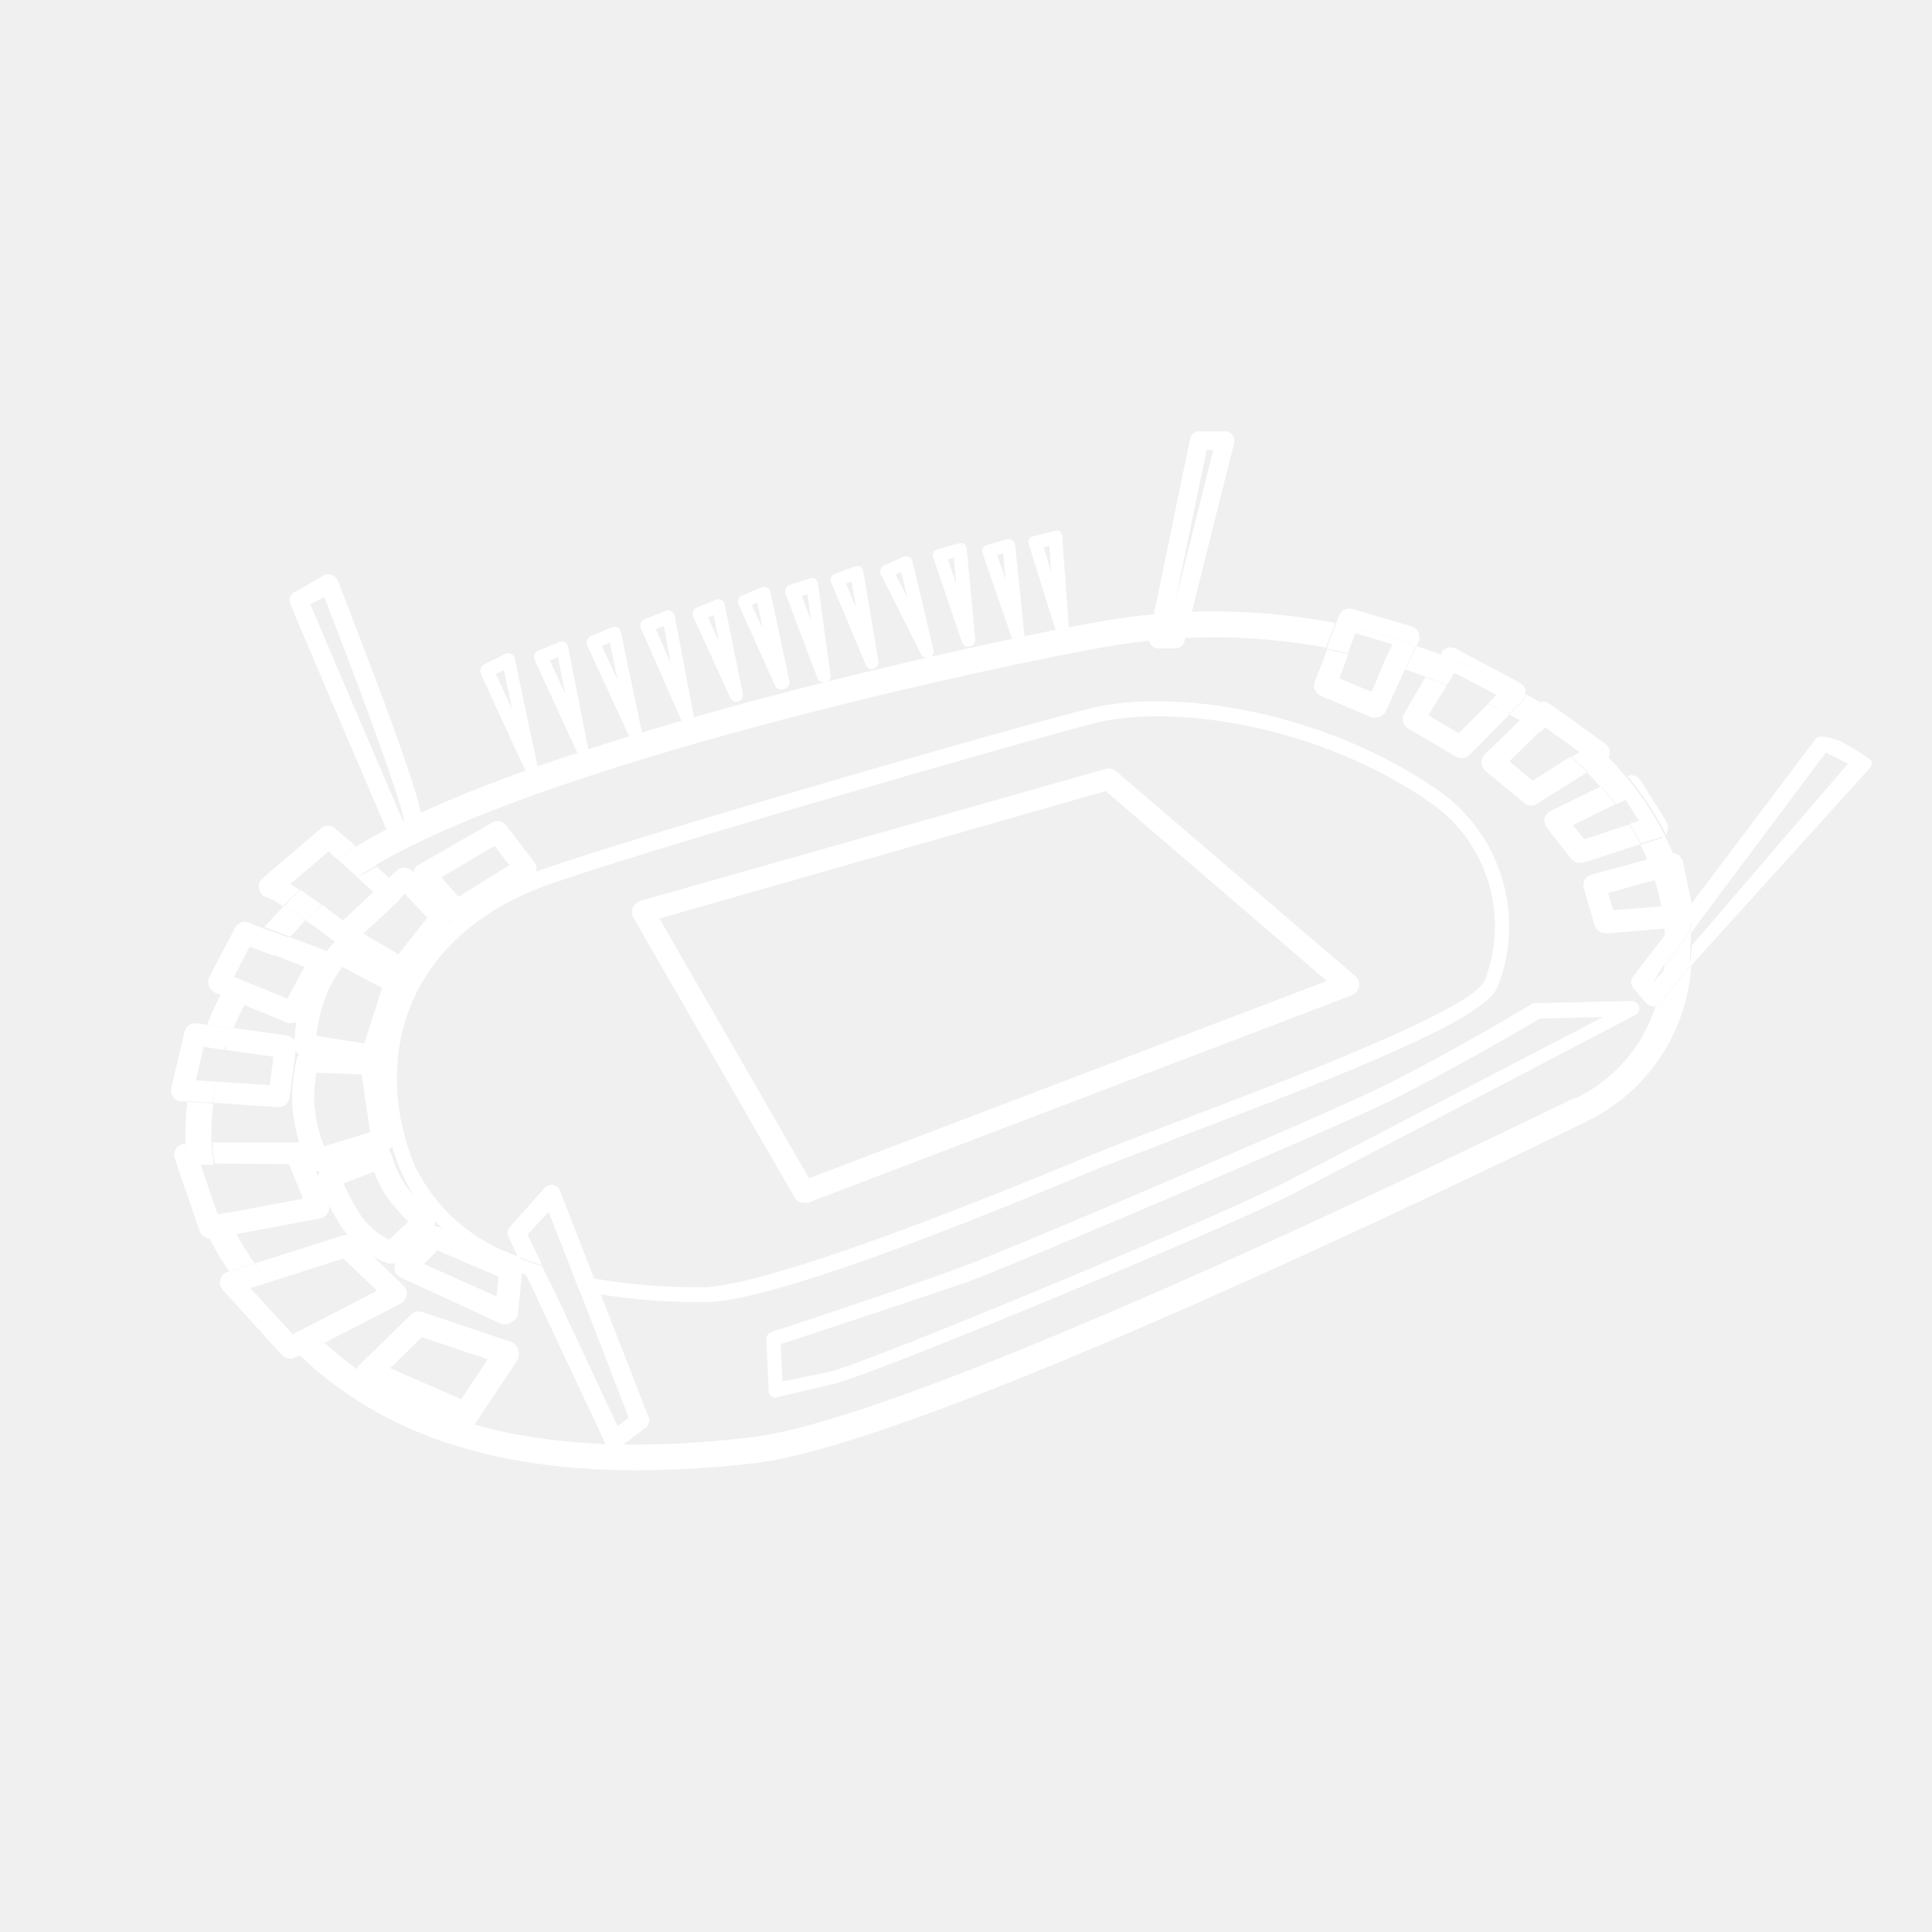
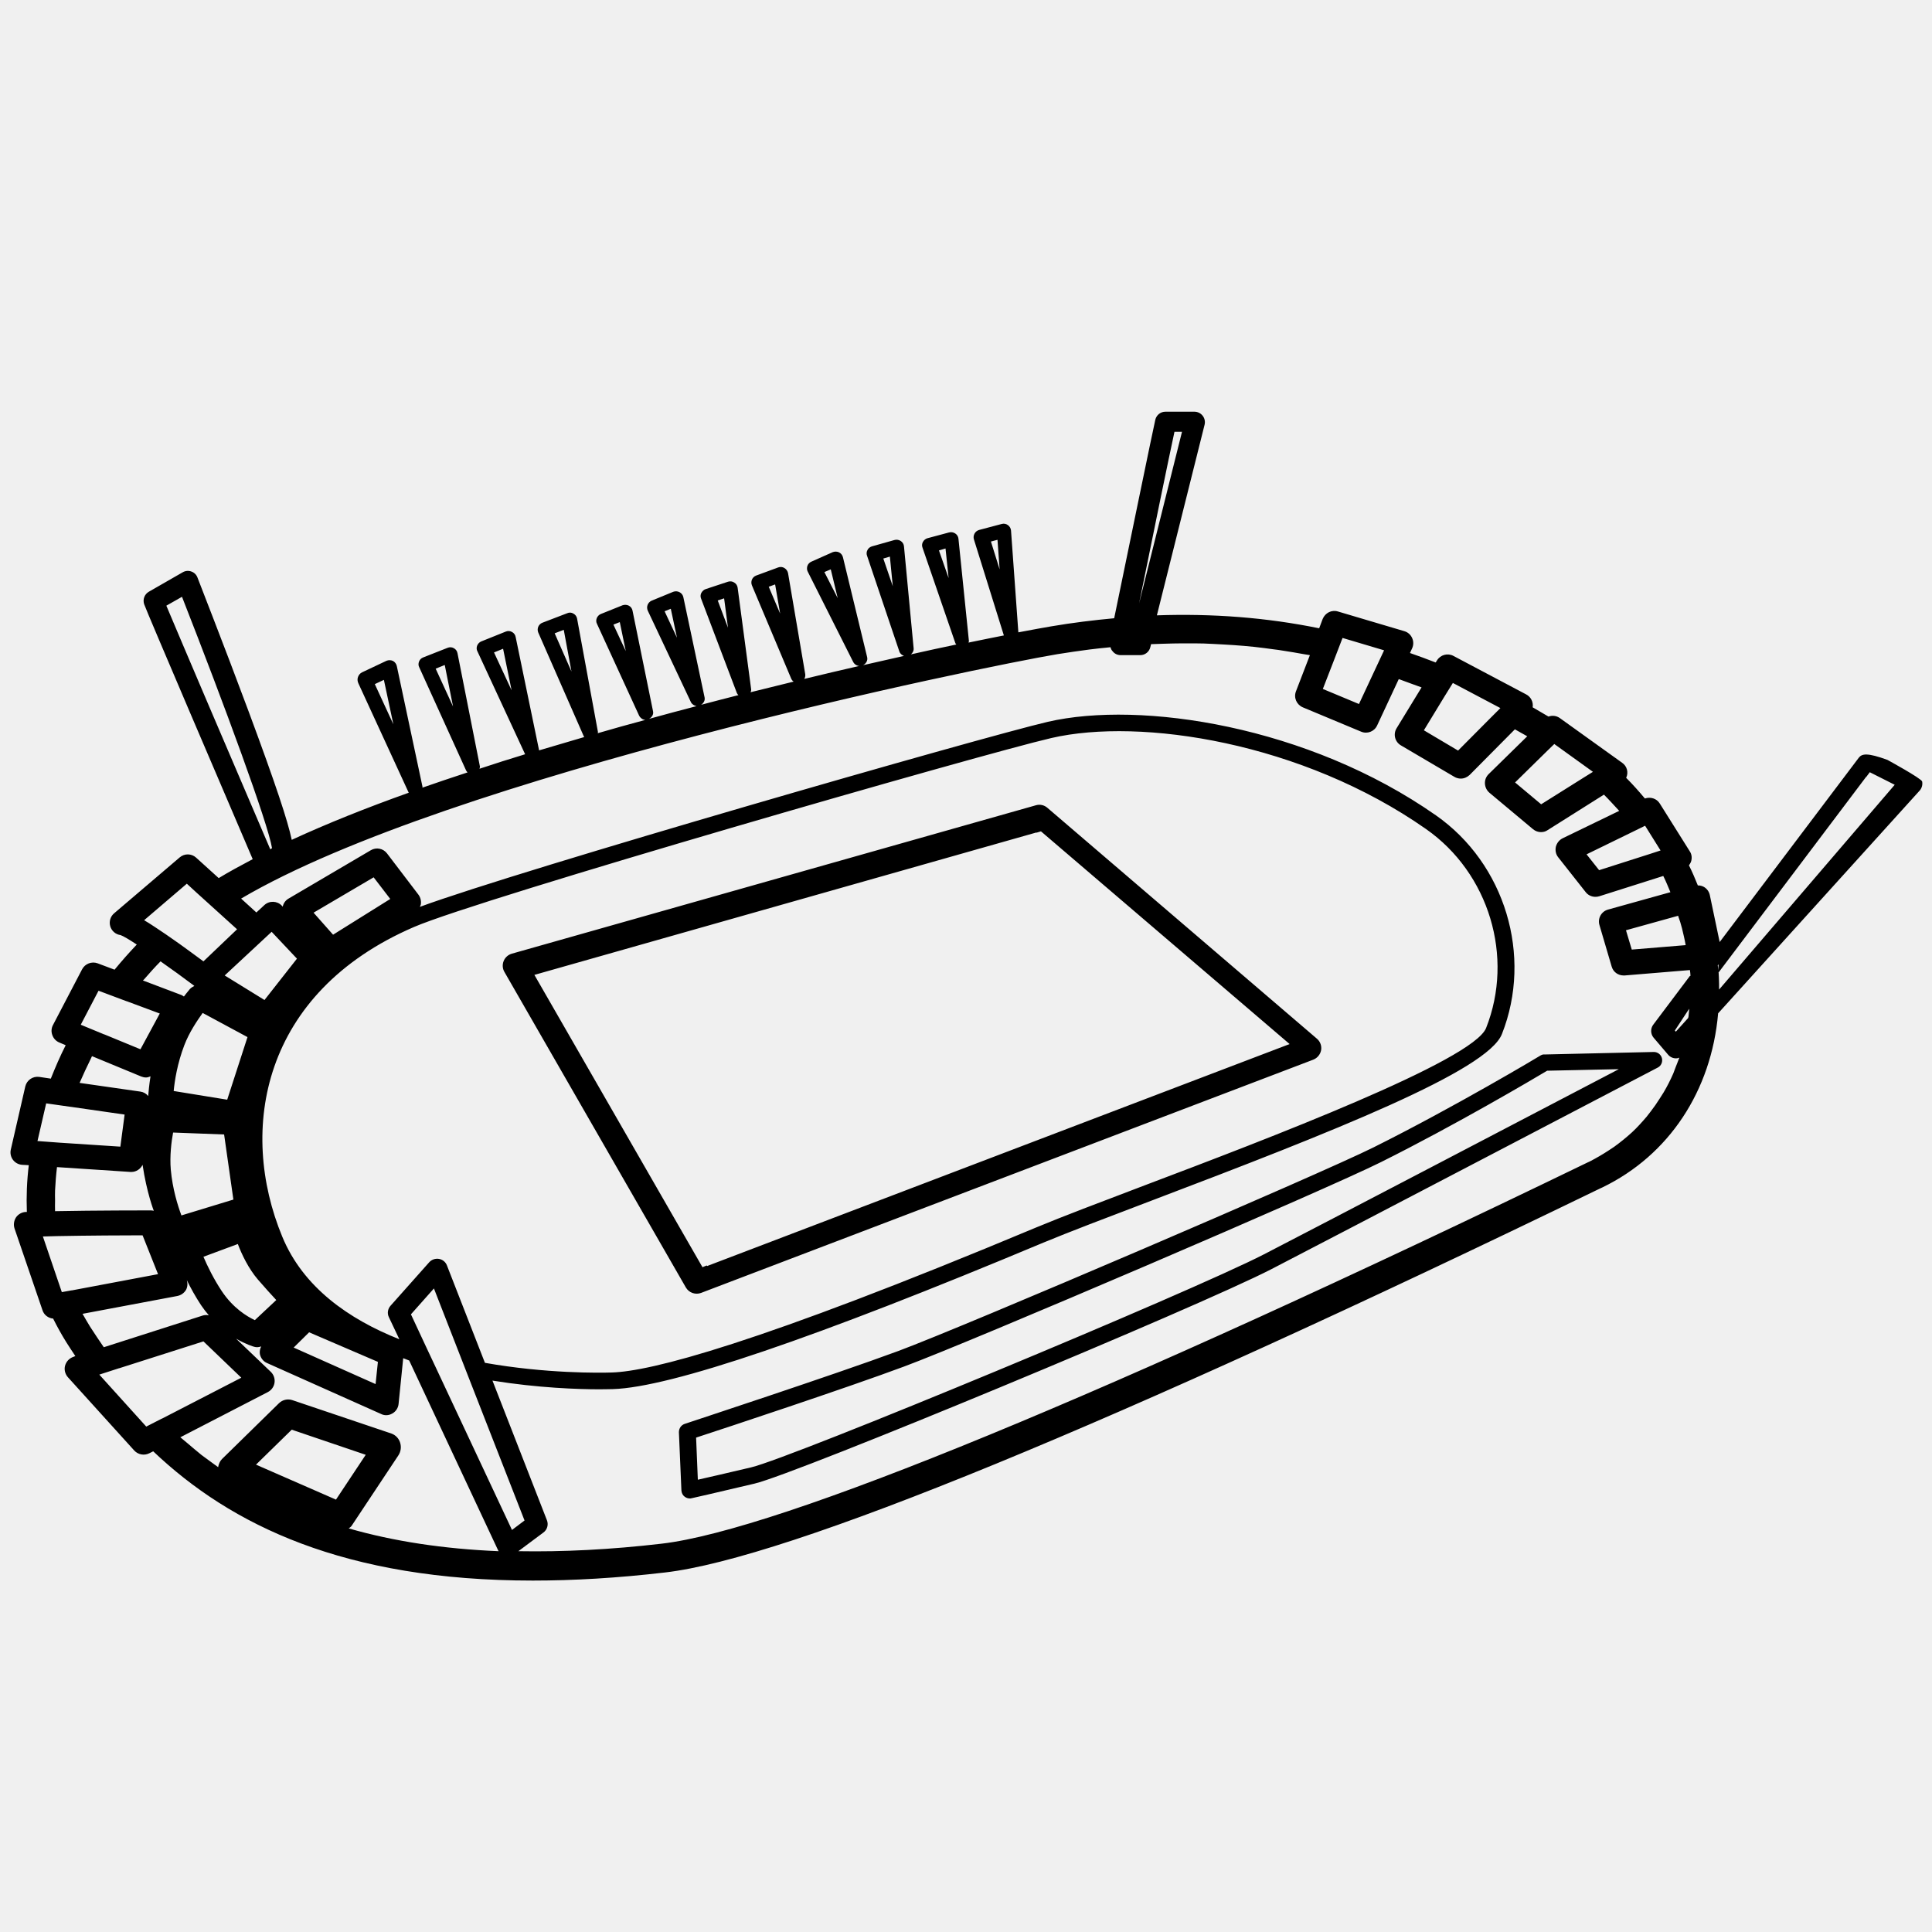
- <svg xmlns="http://www.w3.org/2000/svg" id="Layer_1" data-name="Layer 1" viewBox="0 0 91.56 91.56">
-   <defs>
-     <style>.cls-1{fill:#fff;}.cls-2{fill:none;}</style>
-   </defs>
-   <path class="cls-1" d="M18.87,39.94a.43.43,0,0,1-.4-.27c-.77-1.79-4.62-10.77-4.72-11.08a.43.43,0,0,1,.19-.52l1.44-.82a.45.45,0,0,1,.36,0,.43.43,0,0,1,.26.25s1.11,2.83,2.15,5.62c2.21,6,2,6.1,1.7,6.35a4,4,0,0,1-.84.48Zm-4.16-11.3c.57,1.36,2.77,6.51,4.38,10.26l.07,0c-.17-1-2-6-3.79-10.6Z" />
-   <path class="cls-1" d="M55.71,30.73h-.82a.44.44,0,0,1-.43-.53c.08-.36,1.85-9,1.95-9.43a.44.44,0,0,1,.42-.33h1.23a.44.44,0,0,1,.43.54L56.13,30.4A.44.44,0,0,1,55.71,30.73Zm1.48-9.41c-.23,1.08-.94,4.5-1.5,7.23l1.81-7.23Z" />
-   <path class="cls-1" d="M38.11,57a.52.52,0,0,1-.46-.26L30,43.46A.53.53,0,0,1,30,43a.54.54,0,0,1,.35-.31L52.4,36.44a.52.52,0,0,1,.48.1l11.36,9.73a.52.52,0,0,1,.17.49.54.54,0,0,1-.33.4L38.29,57A.57.57,0,0,1,38.11,57ZM31.25,43.53l7.09,12.31,24.54-9.35-10.48-9Z" />
-   <path class="cls-2" d="M19,42.26a.51.51,0,0,1-.16.39l-2.15,2a.5.5,0,0,1-.67,0c-.5-.37-1-.76-1.54-1.11a16.19,16.19,0,0,0-3.72,6A10.77,10.77,0,0,0,11.5,59a18.76,18.76,0,0,0,7.86,7.36c4.13,2,9.43,2.56,16.22,1.77,5-.57,18.82-6.28,39-16.07l.09,0a7.7,7.7,0,0,0,4.23-7c.07-4.45-2.82-8.74-7.52-11.2a28.85,28.85,0,0,0-19.16-3.11c-3.17.53-25.61,5.13-34.39,10.3l1,.89A.49.49,0,0,1,19,42.26Z" />
-   <path class="cls-2" d="M15.57,40.35l-1.81,1.54.44.28A17.5,17.5,0,0,1,16,40.73Z" />
-   <path class="cls-2" d="M17.69,42.27l-.77-.7a16.44,16.44,0,0,0-1.68,1.31l1,.75Z" />
-   <path class="cls-1" d="M14.2,42.17l-.44-.28,1.81-1.54.41.38.61-.41.3-.19-1-.86a.51.51,0,0,0-.69,0l-2.76,2.35a.53.53,0,0,0,.27.92,4.77,4.77,0,0,1,.69.4C13.68,42.67,13.94,42.41,14.2,42.17Zm-1.38.36Z" />
-   <path class="cls-1" d="M16.92,41.57l.77.7-1.42,1.36-1-.75c-.27.24-.52.49-.78.74.5.35,1,.74,1.54,1.11a.5.5,0,0,0,.67,0l2.15-2a.51.51,0,0,0,.16-.39.49.49,0,0,0-.17-.38l-1-.89-.59.36Z" />
-   <path class="cls-1" d="M16,40.73l.94.84.33-.22.59-.36-.95-.86-.3.19Z" />
-   <path class="cls-1" d="M15.24,42.88c-.41-.29-.76-.53-1-.71-.26.24-.52.5-.76.76l1,.69C14.72,43.37,15,43.12,15.24,42.88Z" />
-   <path class="cls-2" d="M14.43,45.82,13,45.3a16.29,16.29,0,0,0-.94,1.4l1.53.63Z" />
-   <path class="cls-1" d="M14.46,43.62l-1-.69c-.33.34-.64.69-.94,1l1.22.46C14,44.16,14.21,43.89,14.46,43.62Z" />
-   <path class="cls-1" d="M11.78,43.72a.51.51,0,0,0-.64.25L9.91,46.32a.51.51,0,0,0,0,.42.55.55,0,0,0,.29.31l.27.11A18.2,18.2,0,0,1,12.5,44Z" />
-   <path class="cls-1" d="M14.43,45.82l-.81,1.51-1.53-.63c-.18.31-.35.61-.51.93l2.07.85a.51.51,0,0,0,.2,0,.52.52,0,0,0,.46-.27l1.34-2.46a.54.54,0,0,0,0-.43.53.53,0,0,0-.31-.31l-1.65-.61c-.24.28-.47.56-.69.86Z" />
-   <path class="cls-1" d="M12.09,46.7l-1-.4.74-1.44L13,45.3c.22-.3.45-.58.69-.86L12.5,44a18.2,18.2,0,0,0-2.06,3.18l1.14.47C11.74,47.31,11.91,47,12.09,46.7Z" />
-   <path class="cls-2" d="M13,50.08l-2.27-.32a12,12,0,0,0-.41,1.5l2.5.17Z" />
-   <path class="cls-1" d="M11.58,47.63l-1.14-.47q-.34.69-.63,1.41l1.25.18C11.22,48.37,11.39,48,11.58,47.63Z" />
-   <path class="cls-1" d="M9.81,48.57l-.49-.07a.52.52,0,0,0-.58.4l-.62,2.66a.54.54,0,0,0,.09.43.51.51,0,0,0,.39.21l.28,0a15,15,0,0,1,.7-3C9.66,49,9.73,48.77,9.81,48.57Z" />
-   <path class="cls-1" d="M10.69,49.76l2.27.32-.18,1.35-2.5-.17c-.07.35-.13.7-.17,1l3.09.21h0a.52.52,0,0,0,.52-.46l.31-2.35a.53.53,0,0,0-.45-.59l-2.56-.36c-.11.27-.22.55-.32.83C10.72,49.64,10.71,49.7,10.69,49.76Z" />
-   <path class="cls-1" d="M10.28,51.26l-1-.06.37-1.59,1,.15c0-.06,0-.12.05-.18.1-.28.21-.56.32-.83l-1.25-.18c-.08.2-.15.41-.23.61a15,15,0,0,0-.7,3l1.23.08C10.15,52,10.21,51.61,10.28,51.26Z" />
-   <path class="cls-2" d="M13.7,55.17l-3.58,0a9.64,9.64,0,0,0,.6,2.29l3.64-.68Z" />
-   <path class="cls-1" d="M10.11,52.3l-1.23-.08a11.94,11.94,0,0,0-.08,2l1.22,0A11.7,11.7,0,0,1,10.11,52.3Z" />
-   <path class="cls-1" d="M13.7,55.17l.66,1.64-3.64.68a8,8,0,0,0,.46,1l4-.75a.53.53,0,0,0,.39-.71l-1-2.56a.53.53,0,0,0-.49-.33c-.13,0-2.4,0-4,0,0,.35.05.7.1,1Z" />
-   <path class="cls-1" d="M8.75,54.2a.51.51,0,0,0-.4.23.5.5,0,0,0-.07.46l1.18,3.45a.53.53,0,0,0,.45.35,11.06,11.06,0,0,1-1.11-4.5Z" />
-   <path class="cls-1" d="M10.06,58.69l1.12-.22a8,8,0,0,1-.46-1l-.41.08-.8-2.35.61,0c0-.34-.08-.69-.1-1l-1.22,0a11.06,11.06,0,0,0,1.11,4.5h.15Z" />
-   <path class="cls-2" d="M16.27,59.64l-3.55,1.14a21.3,21.3,0,0,0,1.8,2.12l3.35-1.73Z" />
-   <path class="cls-1" d="M11.5,59c-.11-.18-.22-.37-.32-.56l-1.12.22H9.91c.17.34.36.67.56,1l.39.59,1.21-.39C11.88,59.61,11.69,59.32,11.5,59Z" />
-   <path class="cls-1" d="M16.27,59.64l1.6,1.53L14.52,62.9c.26.27.53.52.8.77L19,61.77a.52.52,0,0,0,.27-.4.51.51,0,0,0-.15-.45l-2.36-2.25a.52.52,0,0,0-.52-.12l-4.18,1.33c.22.31.43.61.65.9Z" />
-   <path class="cls-1" d="M10.86,60.27l-.07,0a.56.56,0,0,0-.35.37.55.55,0,0,0,.12.49l2.8,3.09a.56.56,0,0,0,.39.17.5.5,0,0,0,.24-.06l.16-.08A23.06,23.06,0,0,1,10.86,60.27Z" />
-   <path class="cls-1" d="M14.52,62.9l-.65.33-2-2.18.83-.27c-.22-.29-.43-.59-.65-.9l-1.21.39a23.06,23.06,0,0,0,3.29,4l1.17-.6C15.05,63.42,14.78,63.17,14.52,62.9Z" />
-   <path class="cls-1" d="M22.06,67.66a.54.54,0,0,1-.21,0l-4.62-2a.57.57,0,0,1-.34-.45.62.62,0,0,1,.17-.55l2.41-2.35a.52.52,0,0,1,.55-.13l4.18,1.41a.57.57,0,0,1,.36.38.61.61,0,0,1-.07.54l-2,3A.57.57,0,0,1,22.06,67.66Zm-3.57-2.82,3.37,1.47,1.25-1.89L20,63.37Z" />
-   <path class="cls-2" d="M65,32.79l.65-1.38c-.57-.17-1.14-.32-1.71-.46l-.46,1.2Z" />
-   <path class="cls-1" d="M67.23,30.42a.56.56,0,0,0,0-.44.53.53,0,0,0-.33-.29l-2.8-.83a.52.52,0,0,0-.64.32l-.15.38a28.78,28.78,0,0,1,3.83,1.06Z" />
-   <path class="cls-1" d="M65,32.79l-1.52-.64L63.9,31l-1-.22-.59,1.52a.53.53,0,0,0,.29.68L65,34a.51.51,0,0,0,.2,0,.53.53,0,0,0,.48-.3l.91-2-1-.32Z" />
-   <path class="cls-1" d="M63.31,29.56l-.44,1.17,1,.22.37-.94,1.75.52-.41.88,1,.32.53-1.11A28.78,28.78,0,0,0,63.31,29.56Z" />
-   <polygon class="cls-2" points="67.69 33.9 69.13 34.75 70.91 32.95 68.91 31.9 67.69 33.9" />
-   <path class="cls-2" d="M69.13,34.75l1.38-1.39c-.65-.32-1.3-.61-2-.88l-.87,1.42Z" />
-   <path class="cls-1" d="M67.14,30.62l-.53,1.11,1,.35L68.22,31C67.86,30.88,67.5,30.74,67.14,30.62Z" />
-   <path class="cls-1" d="M72.3,32.9a.43.43,0,0,0,0-.16.49.49,0,0,0-.27-.38L69,30.74a.53.53,0,0,0-.7.19l0,.09A35.11,35.11,0,0,1,72,32.72Z" />
-   <path class="cls-1" d="M70.51,33.36l-1.38,1.39-1.44-.85.87-1.42-1-.4-1,1.72a.54.54,0,0,0-.07.41.57.57,0,0,0,.25.32L69,35.86a.5.5,0,0,0,.27.07.53.53,0,0,0,.37-.15l1.9-1.92-.1-.06Z" />
-   <path class="cls-1" d="M72.3,32.9,72,32.72A35.11,35.11,0,0,0,68.22,31l-.65,1.06,1,.4.35-.58,2,1.05-.4.41.88.44.1.06.67-.67A.53.53,0,0,0,72.3,32.9Z" />
-   <polygon class="cls-2" points="71.53 36.09 72.64 37.01 74.83 35.64 73.19 34.47 71.53 36.09" />
-   <path class="cls-1" d="M52,29.48c-3.24.54-26.41,5.3-35.14,10.65l.95.86c8.78-5.17,31.22-9.77,34.39-10.3a29.23,29.23,0,0,1,10.64,0l.44-1.17A30.7,30.7,0,0,0,52,29.48Z" />
-   <path class="cls-2" d="M72.64,37l1.81-1.14a14.76,14.76,0,0,0-1.52-1.15l-1.4,1.37Z" />
-   <path class="cls-1" d="M73,33.29l-.67-.39a.53.53,0,0,1-.14.29l-.67.67.53.29.75-.74A.59.59,0,0,1,73,33.29Z" />
-   <path class="cls-1" d="M76.24,35.87a.41.41,0,0,0,.05-.19.52.52,0,0,0-.22-.44l-2.62-1.88a.5.5,0,0,0-.48-.07A16.85,16.85,0,0,1,76.24,35.87Z" />
-   <path class="cls-1" d="M72.64,37l-1.11-.92,1.4-1.37c-.29-.2-.6-.39-.91-.57l-1.64,1.6a.54.54,0,0,0,0,.78l1.85,1.53a.51.51,0,0,0,.33.13.47.47,0,0,0,.28-.09l2.38-1.49c-.25-.25-.52-.5-.8-.74Z" />
-   <path class="cls-1" d="M76.24,35.87A16.85,16.85,0,0,0,73,33.29a.59.59,0,0,0-.2.12l-.75.74c.31.18.62.37.91.57l.26-.25,1.64,1.17-.38.23c.28.24.55.49.8.74l.8-.5A.5.5,0,0,0,76.24,35.87Z" />
-   <path class="cls-2" d="M75.08,39.78l2.14-.68c-.2-.33-.42-.65-.65-1l-2,1Z" />
-   <path class="cls-1" d="M77,36.75c-.25-.3-.51-.59-.79-.88a.5.5,0,0,1-.19.24l-.8.5c.22.22.43.45.64.69L77,36.77Z" />
-   <path class="cls-2" d="M78.27,46.55l0,0,.54-.67c0-.05,0-.11,0-.17Z" />
-   <path class="cls-2" d="M86.75,36.07l-.42-.21L80.11,44.1c0,.08,0,.15,0,.23Z" />
-   <path class="cls-1" d="M78.31,46.59l0,0,.63-1a3.7,3.7,0,0,0,0-.58c0-.24,0-.49,0-.74l-1.54,2a.44.44,0,0,0,0,.55l.61.71a.44.44,0,0,0,.33.16h0a.28.28,0,0,0,.13,0A7.74,7.74,0,0,0,78.84,46Z" />
-   <path class="cls-1" d="M88.69,36.05a10.56,10.56,0,0,0-1.46-.92c-.85-.31-1.07-.26-1.2-.09l-5.89,7.81c.07.42-.07.93,0,1.35l6.39-8.54,1.05.53-7.41,8.63c0,.23-.06.8-.08,1l8.55-9.45A.4.4,0,0,0,88.69,36.05Z" />
-   <path class="cls-1" d="M78.85,45.92l1.28-1.59c0-.08,0-.15,0-.23l-1.24,1.65C78.86,45.81,78.86,45.87,78.85,45.92Z" />
-   <path class="cls-1" d="M78.46,47.69a7.32,7.32,0,0,1-3.78,4.36l-.09,0c-20.19,9.79-34,15.5-39,16.07-6.79.79-12.09.21-16.22-1.77a16.76,16.76,0,0,1-4-2.72l-1.17.6c3.27,3.11,8.07,5.45,16,5.45a49.22,49.22,0,0,0,5.57-.34c5.18-.6,18.8-6.2,39.4-16.18l.09-.05a8.79,8.79,0,0,0,4.89-7.39l-1.44,1.79A.41.41,0,0,1,78.46,47.69Z" />
-   <path class="cls-1" d="M78.88,39.57a.45.45,0,0,1-.25.18l-.89.28a11.06,11.06,0,0,1,1.16,4.23L80,42.85A12.14,12.14,0,0,0,78.88,39.57Z" />
-   <path class="cls-1" d="M78.87,45.75l1.24-1.65A10.65,10.65,0,0,0,80,42.85L78.9,44.26c0,.25,0,.5,0,.74S78.89,45.51,78.87,45.75Z" />
-   <path class="cls-1" d="M80.13,44.33l-1.28,1.59a8.44,8.44,0,0,1-.39,1.77.41.41,0,0,0,.2-.14l1.44-1.79c0-.24,0-.49,0-.74S80.14,44.56,80.13,44.33Z" />
-   <path class="cls-1" d="M79,39.43a.48.48,0,0,0,0-.45l-1.25-2a.54.54,0,0,0-.63-.21,13.7,13.7,0,0,1,1.85,2.82A.47.47,0,0,0,79,39.43Z" />
-   <path class="cls-1" d="M75.08,39.78l-.53-.67,2-1c-.21-.29-.44-.57-.68-.84l-2.38,1.16a.53.53,0,0,0-.29.35.56.56,0,0,0,.1.44l1.16,1.47a.54.54,0,0,0,.41.2.45.45,0,0,0,.16,0L77.74,40c-.15-.31-.33-.62-.52-.93Z" />
-   <path class="cls-1" d="M78.88,39.57A13.7,13.7,0,0,0,77,36.75l0,0-1.09.53c.24.27.47.55.68.84l.45-.22.64,1-.44.14c.19.31.37.62.52.93l.89-.28A.45.45,0,0,0,78.88,39.57Z" />
-   <path class="cls-1" d="M76.07,44.22a.52.52,0,0,1-.5-.37l-.51-1.74a.52.52,0,0,1,.36-.66l3.68-1a.52.52,0,0,1,.42.06.53.53,0,0,1,.24.34l.51,2.45a.52.52,0,0,1-.09.42.49.49,0,0,1-.38.21l-3.68.31Zm.14-1.9.24.82,2.67-.22-.28-1.33Z" />
-   <path class="cls-2" d="M25,58.51,25.69,60q.72.22,1.44.39L26,57.42Z" />
-   <path class="cls-2" d="M29.27,67.59l.53-.4-2.37-6.08q-.67-.13-1.35-.33Z" />
-   <path class="cls-2" d="M24.17,58.14l1.64-1.84a.43.43,0,0,1,.4-.14.44.44,0,0,1,.33.27l1.6,4.11a28.36,28.36,0,0,0,5.35.41c1.61-.05,6-1.15,17.89-6.11,1.06-.45,2.68-1.06,4.54-1.77,5.19-2,13.86-5.26,14.4-6.64a7.13,7.13,0,0,0-2.53-8.38c-5.22-3.65-12-4.7-15.79-3.84-2.89.67-24.08,6.77-26.85,8-6.43,2.77-7.42,8.55-5.55,13a8.34,8.34,0,0,0,4.94,4.32l-.44-.93A.44.44,0,0,1,24.17,58.14Z" />
-   <path class="cls-1" d="M68.19,37.48c-5.39-3.77-12.44-4.85-16.35-3.95-2.9.67-24.18,6.8-27,8C18,44.49,17,50.68,19,55.5c1.07,2.56,3.45,4.06,6,4.94l-.41-.89a8.34,8.34,0,0,1-4.94-4.32c-1.87-4.5-.88-10.28,5.55-13,2.77-1.2,24-7.3,26.85-8,3.76-.86,10.57.19,15.79,3.84a7.13,7.13,0,0,1,2.53,8.38c-.54,1.38-9.21,4.67-14.4,6.64-1.86.71-3.48,1.32-4.54,1.77C39.52,59.8,35.1,60.9,33.49,61a28.36,28.36,0,0,1-5.35-.41l.3.75a29.4,29.4,0,0,0,4.51.37h.56c2.44-.07,8.54-2.15,18.14-6.17,1.05-.44,2.66-1,4.52-1.76,7.74-2.93,14.2-5.49,14.8-7A7.84,7.84,0,0,0,68.19,37.48Z" />
-   <path class="cls-1" d="M29.8,67.19l-.53.4-3.19-6.81c-.38-.1-.75-.21-1.13-.34l3.75,8a.45.45,0,0,0,.3.24l.1,0a.41.41,0,0,0,.26-.09l1.23-.92a.44.44,0,0,0,.15-.51l-2.3-5.89-1-.18Z" />
-   <path class="cls-1" d="M25,58.51l1-1.09,1.14,2.92,1,.2-1.6-4.11a.44.44,0,0,0-.33-.27.43.43,0,0,0-.4.14l-1.64,1.84a.44.44,0,0,0-.07.48l.44.93a12,12,0,0,0,1.15.4Z" />
-   <path class="cls-1" d="M25.69,60a12,12,0,0,1-1.15-.4l.41.89c.38.13.75.24,1.13.34Z" />
-   <path class="cls-1" d="M27.13,60.34l.3.77,1,.18-.3-.75Z" />
-   <path class="cls-1" d="M21.63,43.71a.5.5,0,0,1-.39-.18L19.7,41.79a.53.53,0,0,1,.13-.8l3.48-2a.51.51,0,0,1,.68.13l1.33,1.74a.51.51,0,0,1,.1.41.47.47,0,0,1-.24.35l-3.27,2.05A.48.48,0,0,1,21.63,43.71Zm-.72-2.13.82.92L24.14,41l-.7-.91Z" />
-   <path class="cls-1" d="M19,46.47a.58.58,0,0,1-.28-.07L16,44.76a.53.53,0,0,1-.08-.83l2.87-2.66a.52.52,0,0,1,.74,0l1.74,1.84a.53.53,0,0,1,0,.69l-1.95,2.46A.5.5,0,0,1,19,46.47Zm-1.8-2.24,1.68,1,1.37-1.74-1.07-1.13Z" />
-   <path class="cls-1" d="M17.64,50.57h-.08l-3.18-.51a.53.53,0,0,1-.44-.52,8.56,8.56,0,0,1,.55-2.75,7.71,7.71,0,0,1,1.22-2,.51.51,0,0,1,.64-.12L19,46.1a.51.51,0,0,1,.25.62L18.14,50.2A.53.53,0,0,1,17.64,50.57ZM15,49.09l2.26.36.85-2.63-1.89-1a6.45,6.45,0,0,0-.77,1.36A7.46,7.46,0,0,0,15,49.09Z" />
-   <path class="cls-1" d="M15.05,55.5a.51.51,0,0,1-.47-.3,8.18,8.18,0,0,1-.72-2.7,7.94,7.94,0,0,1,.21-2.34.55.55,0,0,1,.53-.39l3,.12a.53.53,0,0,1,.5.45L18.64,54a.53.53,0,0,1-.37.58l-3.07.93A.4.4,0,0,1,15.05,55.5ZM15,50.84a6.19,6.19,0,0,0-.1,1.56,7.75,7.75,0,0,0,.45,1.93l2.19-.67-.4-2.74Z" />
-   <path class="cls-1" d="M36.78,66.25a.34.34,0,0,1-.22-.07.33.33,0,0,1-.13-.26l-.11-2.46a.36.36,0,0,1,.24-.34c.07,0,6.27-2.06,9-3.07s17.75-7.45,20-8.58c3.43-1.71,7-3.86,7-3.88a.34.34,0,0,1,.17-.05l4.6-.1a.36.36,0,0,1,.35.26.34.34,0,0,1-.18.4c-.13.07-13.13,6.88-16.27,8.5s-20,8.62-21.77,9l-2.67.62ZM37,63.7l.08,1.77L39.36,65c1.74-.41,18.5-7.37,21.61-9,2.54-1.31,11.53-6,15-7.8l-3,.07c-.55.33-3.84,2.27-7,3.86-2.27,1.13-17.3,7.57-20.09,8.61C43.38,61.6,38.23,63.3,37,63.7Z" />
-   <path class="cls-1" d="M18.56,59.88l-.14,0a4.29,4.29,0,0,1-2.24-1.75A10.84,10.84,0,0,1,15.1,56a.52.52,0,0,1,.31-.67l2.45-.92a.58.58,0,0,1,.43,0,.55.55,0,0,1,.27.33,4.84,4.84,0,0,0,.81,1.64c.59.69,1.09,1.2,1.1,1.2a.54.54,0,0,1,.15.38.52.52,0,0,1-.17.38l-1.53,1.43A.54.54,0,0,1,18.56,59.88Zm-2.28-3.8a10,10,0,0,0,.77,1.45,3.57,3.57,0,0,0,1.39,1.22l.91-.85c-.21-.22-.48-.52-.78-.86a5.24,5.24,0,0,1-.84-1.51Z" />
-   <path class="cls-1" d="M24,62.75a.54.54,0,0,1-.21,0L19,60.55a.51.51,0,0,1-.3-.38.54.54,0,0,1,.14-.47l1.44-1.43a.51.51,0,0,1,.57-.11l3.59,1.53a.53.53,0,0,1,.31.54l-.2,2a.53.53,0,0,1-.26.4A.5.5,0,0,1,24,62.75ZM20.09,59.9l3.44,1.54.1-.94-2.9-1.24Z" />
-   <path class="cls-1" d="M25.14,36.71a.29.29,0,0,1-.24-.18l-2.11-4.59a.36.36,0,0,1,0-.27.29.29,0,0,1,.17-.19l1-.5a.32.32,0,0,1,.27,0,.31.31,0,0,1,.16.22l1.08,5.09a.35.35,0,0,1-.2.4A.26.26,0,0,1,25.14,36.71ZM23.5,31.94l.78,1.7-.4-1.88Z" />
-   <path class="cls-1" d="M27.58,35.79a.31.31,0,0,1-.25-.18l-2-4.35a.36.36,0,0,1,0-.25.29.29,0,0,1,.17-.17l1-.41a.3.3,0,0,1,.26,0,.33.33,0,0,1,.16.22l.94,4.76a.31.31,0,0,1-.21.36A.28.28,0,0,1,27.58,35.79ZM26.06,31.3l.73,1.6-.35-1.75Z" />
-   <path class="cls-1" d="M30.08,35.09a.31.31,0,0,1-.26-.18l-2-4.34a.33.33,0,0,1,0-.24.35.35,0,0,1,.18-.18l1-.42a.3.3,0,0,1,.26,0,.31.31,0,0,1,.16.21l1,4.76a.31.31,0,0,1-.21.36A.25.25,0,0,1,30.08,35.09Zm-1.56-4.48.74,1.6-.36-1.76Z" />
-   <path class="cls-1" d="M32.55,34.33a.34.34,0,0,1-.26-.19l-1.92-4.38a.36.36,0,0,1,0-.25.33.33,0,0,1,.18-.17l1-.39a.3.3,0,0,1,.26,0,.36.36,0,0,1,.16.22L32.89,34a.31.31,0,0,1-.22.35A.25.25,0,0,1,32.55,34.33Zm-1.47-4.52.7,1.61-.32-1.76Z" />
-   <path class="cls-1" d="M34.87,33.26a.32.32,0,0,1-.25-.17l-1.77-3.87a.29.29,0,0,1,0-.24A.3.3,0,0,1,33,28.8l.92-.37a.27.27,0,0,1,.26,0,.29.29,0,0,1,.16.21l.86,4.23a.3.3,0,0,1-.2.36A.23.23,0,0,1,34.87,33.26Zm-1.32-4,.51,1.11-.24-1.22Z" />
-   <path class="cls-1" d="M37,32.67a.3.3,0,0,1-.27-.18L35,28.64a.29.29,0,0,1,0-.24.3.3,0,0,1,.17-.18l.91-.38a.32.32,0,0,1,.27,0,.31.31,0,0,1,.16.21l.9,4.22a.31.31,0,0,1-.21.36A.2.2,0,0,1,37,32.67Zm-1.38-4,.53,1.11-.26-1.22Z" />
-   <path class="cls-1" d="M39,32.33a.29.29,0,0,1-.26-.19l-1.51-4a.31.31,0,0,1,0-.25.32.32,0,0,1,.18-.16l.94-.31a.33.33,0,0,1,.26,0,.31.31,0,0,1,.15.22L39.36,32a.32.32,0,0,1-.23.35A.2.2,0,0,1,39,32.33ZM38,28.24l.43,1.15-.16-1.23Z" />
-   <path class="cls-1" d="M41.3,31.71a.29.29,0,0,1-.26-.19L39.39,27.6a.25.25,0,0,1,0-.24.3.3,0,0,1,.18-.17l.93-.34a.34.34,0,0,1,.26,0,.31.31,0,0,1,.15.22l.72,4.26a.3.3,0,0,1-.22.35A.2.2,0,0,1,41.3,31.71Zm-1.21-4.05.48,1.14-.21-1.24Z" />
-   <path class="cls-1" d="M43.91,31.18a.32.32,0,0,1-.26-.17l-1.91-3.8a.29.29,0,0,1,0-.24.3.3,0,0,1,.17-.18l.9-.4a.32.32,0,0,1,.27,0,.31.31,0,0,1,.16.21l1,4.2a.31.31,0,0,1-.19.37A.29.29,0,0,1,43.91,31.18Zm-1.47-3.95L43,28.32l-.29-1.21Z" />
-   <path class="cls-1" d="M45.84,30.64a.29.29,0,0,1-.25-.21l-1.36-4a.29.29,0,0,1,0-.24.31.31,0,0,1,.19-.16l1-.27a.35.35,0,0,1,.26,0,.32.32,0,0,1,.13.23l.41,4.3a.31.31,0,0,1-.24.34Zm-.92-4.13.4,1.17-.12-1.25Z" />
-   <path class="cls-1" d="M48.2,30.43a.3.3,0,0,1-.25-.2l-1.38-4a.29.29,0,0,1,0-.24.33.33,0,0,1,.19-.16l.95-.27a.32.32,0,0,1,.4.26l.44,4.3a.32.32,0,0,1-.25.34A.2.2,0,0,1,48.2,30.43Zm-.94-4.12.4,1.16-.12-1.24Z" />
-   <path class="cls-1" d="M50.28,30.09a.31.31,0,0,1-.25-.22l-1.27-4.06a.33.33,0,0,1,0-.24.29.29,0,0,1,.19-.15l1-.25a.31.31,0,0,1,.26,0,.34.34,0,0,1,.13.23l.31,4.31a.32.32,0,0,1-.25.33Zm-.82-4.15.36,1.17-.09-1.24Z" />
+ <svg xmlns="http://www.w3.org/2000/svg" xml:space="preserve" viewBox="0 0 100 100">
+   <path d="M79.74 54.63c-.04.03-4.44 2.66-8.65 4.76-2.79 1.39-21.18 9.27-24.6 10.54-3.35 1.24-10.97 3.74-11.05 3.77-.18.06-.3.23-.3.43l.13 3.02c.01.13.07.25.17.32.08.06.17.09.26.09.03 0 .06 0 .09-.01.01 0 1.16-.26 3.27-.76 2.16-.51 22.91-9.12 26.75-11.1 3.85-1.99 19.83-10.35 19.99-10.43.18-.09.27-.29.22-.49a.43.43 0 0 0-.43-.32l-5.66.13c-.05-.01-.12.01-.19.05zm4.05.71c-4.19 2.19-15.24 7.97-18.36 9.58-3.82 1.97-24.41 10.52-26.55 11.03-1.3.31-2.24.52-2.76.64l-.09-2.18c1.47-.48 7.79-2.57 10.77-3.68 3.43-1.27 21.89-9.18 24.68-10.58 3.89-1.94 7.93-4.33 8.6-4.73l3.71-.08zm13.9-16.01c-1.04-.38-1.32-.32-1.48-.11l-7.2 9.54-.51-2.43a.643.643 0 0 0-.3-.42.61.61 0 0 0-.32-.08c-.14-.35-.29-.7-.46-1.04a.95.95 0 0 0 .1-.17c.07-.19.05-.4-.06-.56l-1.55-2.47c-.16-.26-.48-.36-.77-.26-.31-.37-.63-.73-.97-1.07a.617.617 0 0 0-.21-.78l-3.22-2.31a.63.63 0 0 0-.59-.08c-.27-.16-.54-.32-.82-.48a.638.638 0 0 0-.34-.67l-3.76-1.99a.642.642 0 0 0-.85.23l-.07.11c-.44-.17-.89-.34-1.33-.49l.11-.24c.08-.17.08-.37 0-.54a.632.632 0 0 0-.4-.35l-3.44-1.02c-.32-.1-.66.07-.79.39l-.18.48c-2.74-.56-5.52-.77-8.4-.67l2.47-9.87a.543.543 0 0 0-.52-.67h-1.51c-.25 0-.46.17-.52.41-.1.41-1.52 7.33-2.13 10.28-1.07.1-2.15.23-3.26.42-.37.06-.95.17-1.7.31l-.38-5.27a.385.385 0 0 0-.16-.28.366.366 0 0 0-.32-.06l-1.17.31a.391.391 0 0 0-.27.49l1.55 4.97c-.55.11-1.16.23-1.83.37 0-.03.03-.06.02-.09l-.54-5.28a.367.367 0 0 0-.17-.28.397.397 0 0 0-.32-.05l-1.12.3c-.1.03-.18.1-.23.19a.35.35 0 0 0-.02.3l1.7 4.94c.01.03.03.04.05.07-.73.15-1.51.32-2.35.51.09-.08.15-.18.14-.31l-.5-5.28a.367.367 0 0 0-.17-.28.397.397 0 0 0-.32-.05l-1.17.33c-.1.03-.19.1-.23.19a.35.35 0 0 0-.02.3l1.67 4.95c.04.12.14.19.24.23-.68.15-1.38.31-2.12.48.16-.08.26-.25.21-.43l-1.25-5.16c-.03-.11-.1-.2-.2-.25a.42.42 0 0 0-.33-.01l-1.1.49a.38.38 0 0 0-.21.22c-.03.1-.03.21.02.3l2.35 4.67c.06.12.18.2.31.21-.91.21-1.86.43-2.84.67.04-.07.06-.15.05-.24l-.89-5.23a.403.403 0 0 0-.19-.27.364.364 0 0 0-.32-.03l-1.14.42a.38.38 0 0 0-.22.21.39.39 0 0 0 0 .3l2.03 4.82c.03.07.07.12.13.16-.73.18-1.47.36-2.23.55.01-.05.04-.09.03-.15l-.7-5.26a.361.361 0 0 0-.18-.27.368.368 0 0 0-.32-.04l-1.15.38c-.1.03-.18.11-.23.2a.35.35 0 0 0-.01.3l1.85 4.88c.02.05.05.08.08.11-.64.16-1.28.33-1.93.5.13-.09.21-.22.18-.38l-1.1-5.19a.377.377 0 0 0-.2-.26.398.398 0 0 0-.32-.02l-1.12.46a.389.389 0 0 0-.2.52l2.23 4.73c.06.12.17.18.29.21-.81.21-1.63.43-2.46.66.15-.08.25-.23.21-.4l-1.06-5.2a.364.364 0 0 0-.19-.26.42.42 0 0 0-.33-.02l-1.12.45c-.1.04-.17.12-.21.21-.04.1-.04.21.01.3l2.18 4.75c.06.12.18.21.31.22h.02c-.82.22-1.65.45-2.47.69 0-.02.01-.04.01-.06l-1.08-5.87a.364.364 0 0 0-.19-.26.333.333 0 0 0-.32-.02l-1.28.49a.38.38 0 0 0-.22.21.39.39 0 0 0 0 .3l2.36 5.38c.01.01.02.02.02.03l-2.34.69v-.02l-1.21-5.85a.364.364 0 0 0-.19-.26.362.362 0 0 0-.32-.02l-1.27.51c-.1.04-.17.12-.21.21-.04.1-.04.21.01.3l2.47 5.33c-.79.24-1.58.49-2.36.75 0-.04.03-.07.02-.12l-1.16-5.86a.364.364 0 0 0-.19-.26.362.362 0 0 0-.32-.02l-1.27.5c-.1.04-.17.11-.21.21-.04.1-.04.21.01.3l2.43 5.35c.02.04.05.06.07.09-.79.26-1.57.52-2.34.79 0-.01.01-.02.01-.04l-1.33-6.25a.402.402 0 0 0-.2-.27.42.42 0 0 0-.33-.01l-1.27.6c-.1.05-.17.13-.21.24-.04.11-.03.22.02.33l2.6 5.65.01.01c-2.19.78-4.24 1.6-6.06 2.44-.2-.96-.81-2.82-2.24-6.67-1.28-3.44-2.63-6.87-2.64-6.91a.517.517 0 0 0-.32-.31.52.52 0 0 0-.44.04L7.7 30.63c-.22.13-.32.39-.24.64.12.36 4.37 10.28 5.62 13.2-.62.33-1.22.65-1.76.98l-1.17-1.06a.64.64 0 0 0-.85-.01l-3.39 2.89a.643.643 0 0 0 .33 1.13c.14.05.45.23.84.49-.4.42-.78.85-1.15 1.3l-.88-.33c-.3-.11-.65.02-.8.31l-1.51 2.89a.63.63 0 0 0-.03.52c.06.17.19.31.36.38l.33.14c-.29.57-.54 1.15-.77 1.73l-.6-.09a.65.65 0 0 0-.72.49L.56 59.5a.644.644 0 0 0 .58.79l.35.02c-.1.82-.13 1.63-.1 2.42h-.06c-.2.01-.39.12-.5.28-.11.17-.14.38-.08.57l1.45 4.24c.08.25.31.41.55.43.21.42.43.82.68 1.22.15.24.31.48.47.72l-.1.04c-.21.07-.37.24-.43.45s0 .44.14.6l3.44 3.8a.658.658 0 0 0 .78.14l.2-.1c4.02 3.82 9.9 6.69 19.65 6.69 2.1 0 4.37-.13 6.85-.42 6.36-.74 23.1-7.61 48.4-19.88l.11-.05c3.45-1.67 5.64-5 5.99-9.01L99.38 40.9c.1-.13.14-.29.11-.45-.04-.16-1.8-1.12-1.8-1.12zm-46.4-11.3.34-.09.11 1.53-.45-1.44zm-2.69.46.34-.1.16 1.53-.5-1.43zm-2.88.42.34-.1.15 1.53-.49-1.43zm-3.05.7.33-.14.36 1.49-.69-1.35zm-2.88.76.33-.12.26 1.51-.59-1.39zm-2.64.71.33-.11.2 1.52-.53-1.41zm-2.75.56.32-.13.32 1.5-.64-1.37zm-2.65.69.33-.13.31 1.5-.64-1.37zm-3.04.45.47-.18.4 2.16-.87-1.98zm-3.14.99.47-.19.44 2.15-.91-1.96zm-3.02.84.47-.19.43 2.15-.9-1.96zm-3.15.8.47-.22.49 2.3-.96-2.08zm67.57 12.32c.03.11.06.22.09.32.07.29.14.58.19.87l-2.79.23-.3-1 2.7-.75c.03.12.08.22.11.33zm-2.37-4.72.55-.27.8 1.28-.55.18-2.63.84-.65-.82 2.48-1.21zm-4.47-4.19.32-.31 2 1.44-.45.28-2.23 1.4-1.35-1.13 1.71-1.68zm-5.37-2.76.44-.71 2.46 1.3-.5.5-1.69 1.7-1.77-1.05 1.06-1.74zm-5.72-1.87.45-1.17 2.15.64-.51 1.09-.79 1.69-1.87-.78.57-1.47zm-8.25-11.84h.39l-2.22 8.88c.68-3.35 1.54-7.55 1.83-8.88zm-52.18 9 .81-.46c2.2 5.61 4.45 11.72 4.66 13.01l-.09.06c-1.98-4.61-4.68-10.94-5.38-12.61zm1.06 14.39.5.46 1.15 1.04.95.86-1.74 1.66c-.47-.35-.89-.65-1.26-.92-.51-.36-.93-.65-1.27-.87-.2-.13-.38-.25-.54-.34l2.21-1.89zm11.76 2.24c3.4-1.47 29.43-8.96 32.99-9.78 4.62-1.07 12.98.22 19.39 4.71 3.26 2.28 4.57 6.61 3.11 10.3-.67 1.69-11.32 5.74-17.69 8.15-2.29.87-4.27 1.62-5.59 2.17-14.57 6.1-19.99 7.45-21.97 7.51-.63.02-3.4.06-6.57-.5l-1.97-5.05a.536.536 0 0 0-.41-.33.558.558 0 0 0-.5.17l-2.01 2.26c-.14.16-.18.39-.08.59l.54 1.14c-2.62-1.04-4.98-2.69-6.06-5.31-2.29-5.53-1.07-12.63 6.82-16.03zm-5.2-.74 3.11-1.83.86 1.12-2.96 1.85-1.01-1.14zm3.33 23.25-.12 1.15-4.24-1.89.8-.79 3.56 1.53zM11.6 58.72l.48 3.37-2.69.82c-.19-.51-.46-1.37-.55-2.37-.06-.7.03-1.45.12-1.92l2.64.1zm-2.61-2.25c.05-.54.19-1.43.55-2.37.25-.66.67-1.28.95-1.67l2.32 1.25-1.05 3.24-2.77-.45zm3.32 7.92c.2.53.55 1.27 1.04 1.84.37.43.7.79.95 1.06l-1.11 1.04c-.41-.19-1.13-.63-1.71-1.5-.42-.63-.75-1.31-.95-1.78l1.78-.66zm1.38-12.63-2.06-1.27 2.43-2.26 1.31 1.39-1.68 2.14zM7.45 50.7c.28-.32.56-.64.86-.94.57.4 1.18.84 1.75 1.27-.08.04-.16.09-.23.16-.01.02-.14.16-.31.39-.04-.02-.07-.05-.11-.07l-2.01-.76c.01-.02.03-.03.05-.05zm-2.35.58 1.44.54h.01l1.72.64-1 1.85-1.87-.77h-.01l-1.21-.5.92-1.76zm-.4 3.52c.02-.04.04-.09.06-.13h.01l2.54 1.05c.08.03.16.05.25.05.08 0 .16-.03.23-.06-.07.44-.1.8-.12 1.02a.63.63 0 0 0-.41-.23l-3.14-.45c.18-.42.38-.84.58-1.25zm3.26 7.87c-.05-.01-.1-.02-.15-.02-.15 0-2.93 0-4.94.04h-.02c-.01-.18 0-.37 0-.56 0-.17-.01-.34 0-.51.02-.4.05-.8.1-1.21h.01l3.8.25h.04c.25 0 .47-.15.58-.37.21 1.43.58 2.38.58 2.38zm-6.02-3.61.45-1.95 1.27.18h.01l2.78.4-.22 1.66-3.06-.2h-.01l-1.22-.09zm1.78 7.73H3.7l-.5.09L2.22 64c.23-.01.48-.01.75-.02h.02c1.54-.03 3.52-.04 4.39-.04l.8 2.01-4.46.84zM4.27 68h.02l4.89-.92c.19-.04.35-.15.45-.32.08-.15.09-.33.04-.5.2.41.45.86.74 1.3.13.19.26.36.4.52a.651.651 0 0 0-.31.01l-5.12 1.64h-.01c-.23-.34-.47-.69-.7-1.05-.14-.23-.27-.45-.4-.68zm4.1 5.43-.8.41-2.43-2.69 1.02-.33h.01l4.36-1.39 1.96 1.88-4.11 2.12h-.01zm4.88 2.38L15.1 74l3.83 1.3-1.54 2.32-4.14-1.81zm4.8 3.3c.06-.05.12-.08.16-.15l2.41-3.63a.77.77 0 0 0 .09-.66.727.727 0 0 0-.45-.47l-5.13-1.73a.682.682 0 0 0-.69.16l-2.95 2.89c-.11.11-.17.26-.2.42-.12-.09-.24-.18-.37-.27-.16-.12-.33-.24-.49-.36-.25-.2-.49-.41-.74-.62l-.36-.3h.01l4.53-2.34a.65.65 0 0 0 .15-1.04l-1.8-1.72c.52.3.9.41.94.42.06.02.11.02.17.02.06 0 .13-.02.19-.04-.06.12-.09.25-.07.39.04.21.18.39.37.47l5.91 2.64c.08.04.17.06.26.06.11 0 .22-.03.32-.09.18-.1.3-.29.32-.49l.24-2.37c.1.04.2.08.31.12l4.61 9.84c.01.01.02.02.02.03-2.85-.12-5.43-.51-7.76-1.18zm4.53-8.28-.48-1.02-.83-1.78 1.19-1.34 1.4 3.59.37.95 2.92 7.47-.65.49-3.92-8.36zm64.84-18.46c-.01.07-.01.14-.02.21 0 .04-.01.07-.02.1v.01l-.64.71-.05-.06.73-1.11.01-.02c0 .05 0 .11-.01.16zm.03-1.83-1.88 2.5c-.15.2-.14.48.02.67l.75.88c.1.12.25.19.41.19h.01c.05 0 .1-.01.14-.03h.02c-.06.17-.13.33-.19.49-.04.11-.08.22-.12.32-.15.34-.31.66-.5.98-.06.1-.13.2-.19.3-.15.24-.31.47-.48.69l-.21.27c-.24.28-.49.56-.76.81a10.628 10.628 0 0 1-.91.74l-.27.18c-.32.21-.66.41-1.01.59l-.11.05C57.37 72.18 40.35 79.19 34.25 79.9c-2.66.31-5.12.43-7.42.39l1.3-.97c.19-.14.27-.4.18-.63l-2.82-7.23c2.36.38 4.44.45 5.54.45.32 0 .56-.01.69-.01 2.99-.09 10.49-2.64 22.28-7.58 1.3-.54 3.27-1.29 5.56-2.16 9.51-3.61 17.44-6.74 18.18-8.64 1.6-4.05.16-8.82-3.42-11.32-6.61-4.63-15.28-5.95-20.08-4.84-3.4.79-27.34 7.67-32.51 9.58.02-.04.04-.08.05-.12a.666.666 0 0 0-.12-.51l-1.63-2.14a.64.64 0 0 0-.84-.16l-4.27 2.51c-.15.09-.25.24-.29.41l-.04-.05a.646.646 0 0 0-.91-.03l-.41.38-.79-.72c10.79-6.35 38.35-12 42.25-12.65.56-.09 1.11-.17 1.65-.24l.51-.06.59-.06c.02.08.05.15.11.21.1.13.25.2.42.2h1.01c.25 0 .46-.17.52-.41l.04-.16h.05c.2-.01.39-.01.59-.02.34-.01.67-.02 1-.02h.58c.33 0 .67.01 1 .03l.56.03c.34.02.67.04 1.01.07.18.02.35.03.53.05.35.04.69.08 1.03.13.16.02.33.04.49.07.36.05.72.12 1.07.18.1.02.21.03.31.05l-.72 1.87c-.13.33.03.69.35.83l3.02 1.26a.637.637 0 0 0 .83-.32l1.12-2.4c.01 0 .02.01.03.01l.57.21c.19.07.38.14.58.21l-1.29 2.11a.638.638 0 0 0 .22.89l2.77 1.63c.1.06.22.09.33.09.17 0 .33-.07.46-.19l2.34-2.36c.22.12.43.24.64.36l-2 1.96c-.13.13-.2.3-.19.49.01.18.09.35.23.47l2.26 1.89c.12.1.27.15.41.15.12 0 .24-.03.34-.1l2.92-1.84c.27.27.53.56.79.84l-2.93 1.42c-.18.09-.3.25-.35.44-.04.19 0 .39.12.54l1.42 1.8c.12.16.31.25.51.25.07 0 .13-.01.2-.03l3.31-1.05c.01.01.01.03.02.04.13.26.24.54.35.8l-3.23.9a.641.641 0 0 0-.44.81l.63 2.14c.08.28.33.46.62.46h.05l3.38-.28c.01.1.03.2.03.3-.05.01-.04.02-.05.03zm1.49-.32-.03-.26c.02-.01.03-.03.05-.04-.02.1-.02.2-.02.3zm.04 1c0-.2 0-.4-.01-.6 0-.07-.01-.13-.01-.2 0-.03 0-.06-.01-.08l7.64-10.13h.01l.18-.24 1.29.65-9.09 10.6zm-20.82 2.54L54.21 41.81a.629.629 0 0 0-.59-.13L26.5 49.36a.65.65 0 0 0-.43.38.64.64 0 0 0 .04.57l9.39 16.33a.65.65 0 0 0 .79.28l31.68-12.07a.66.66 0 0 0 .41-.49.64.64 0 0 0-.22-.6zM36.6 65.53l-.02-.03-.22.09-8.7-15.13 25.98-7.37.01.01.23-.07 12.87 11.01L36.6 65.53z" />
</svg>
